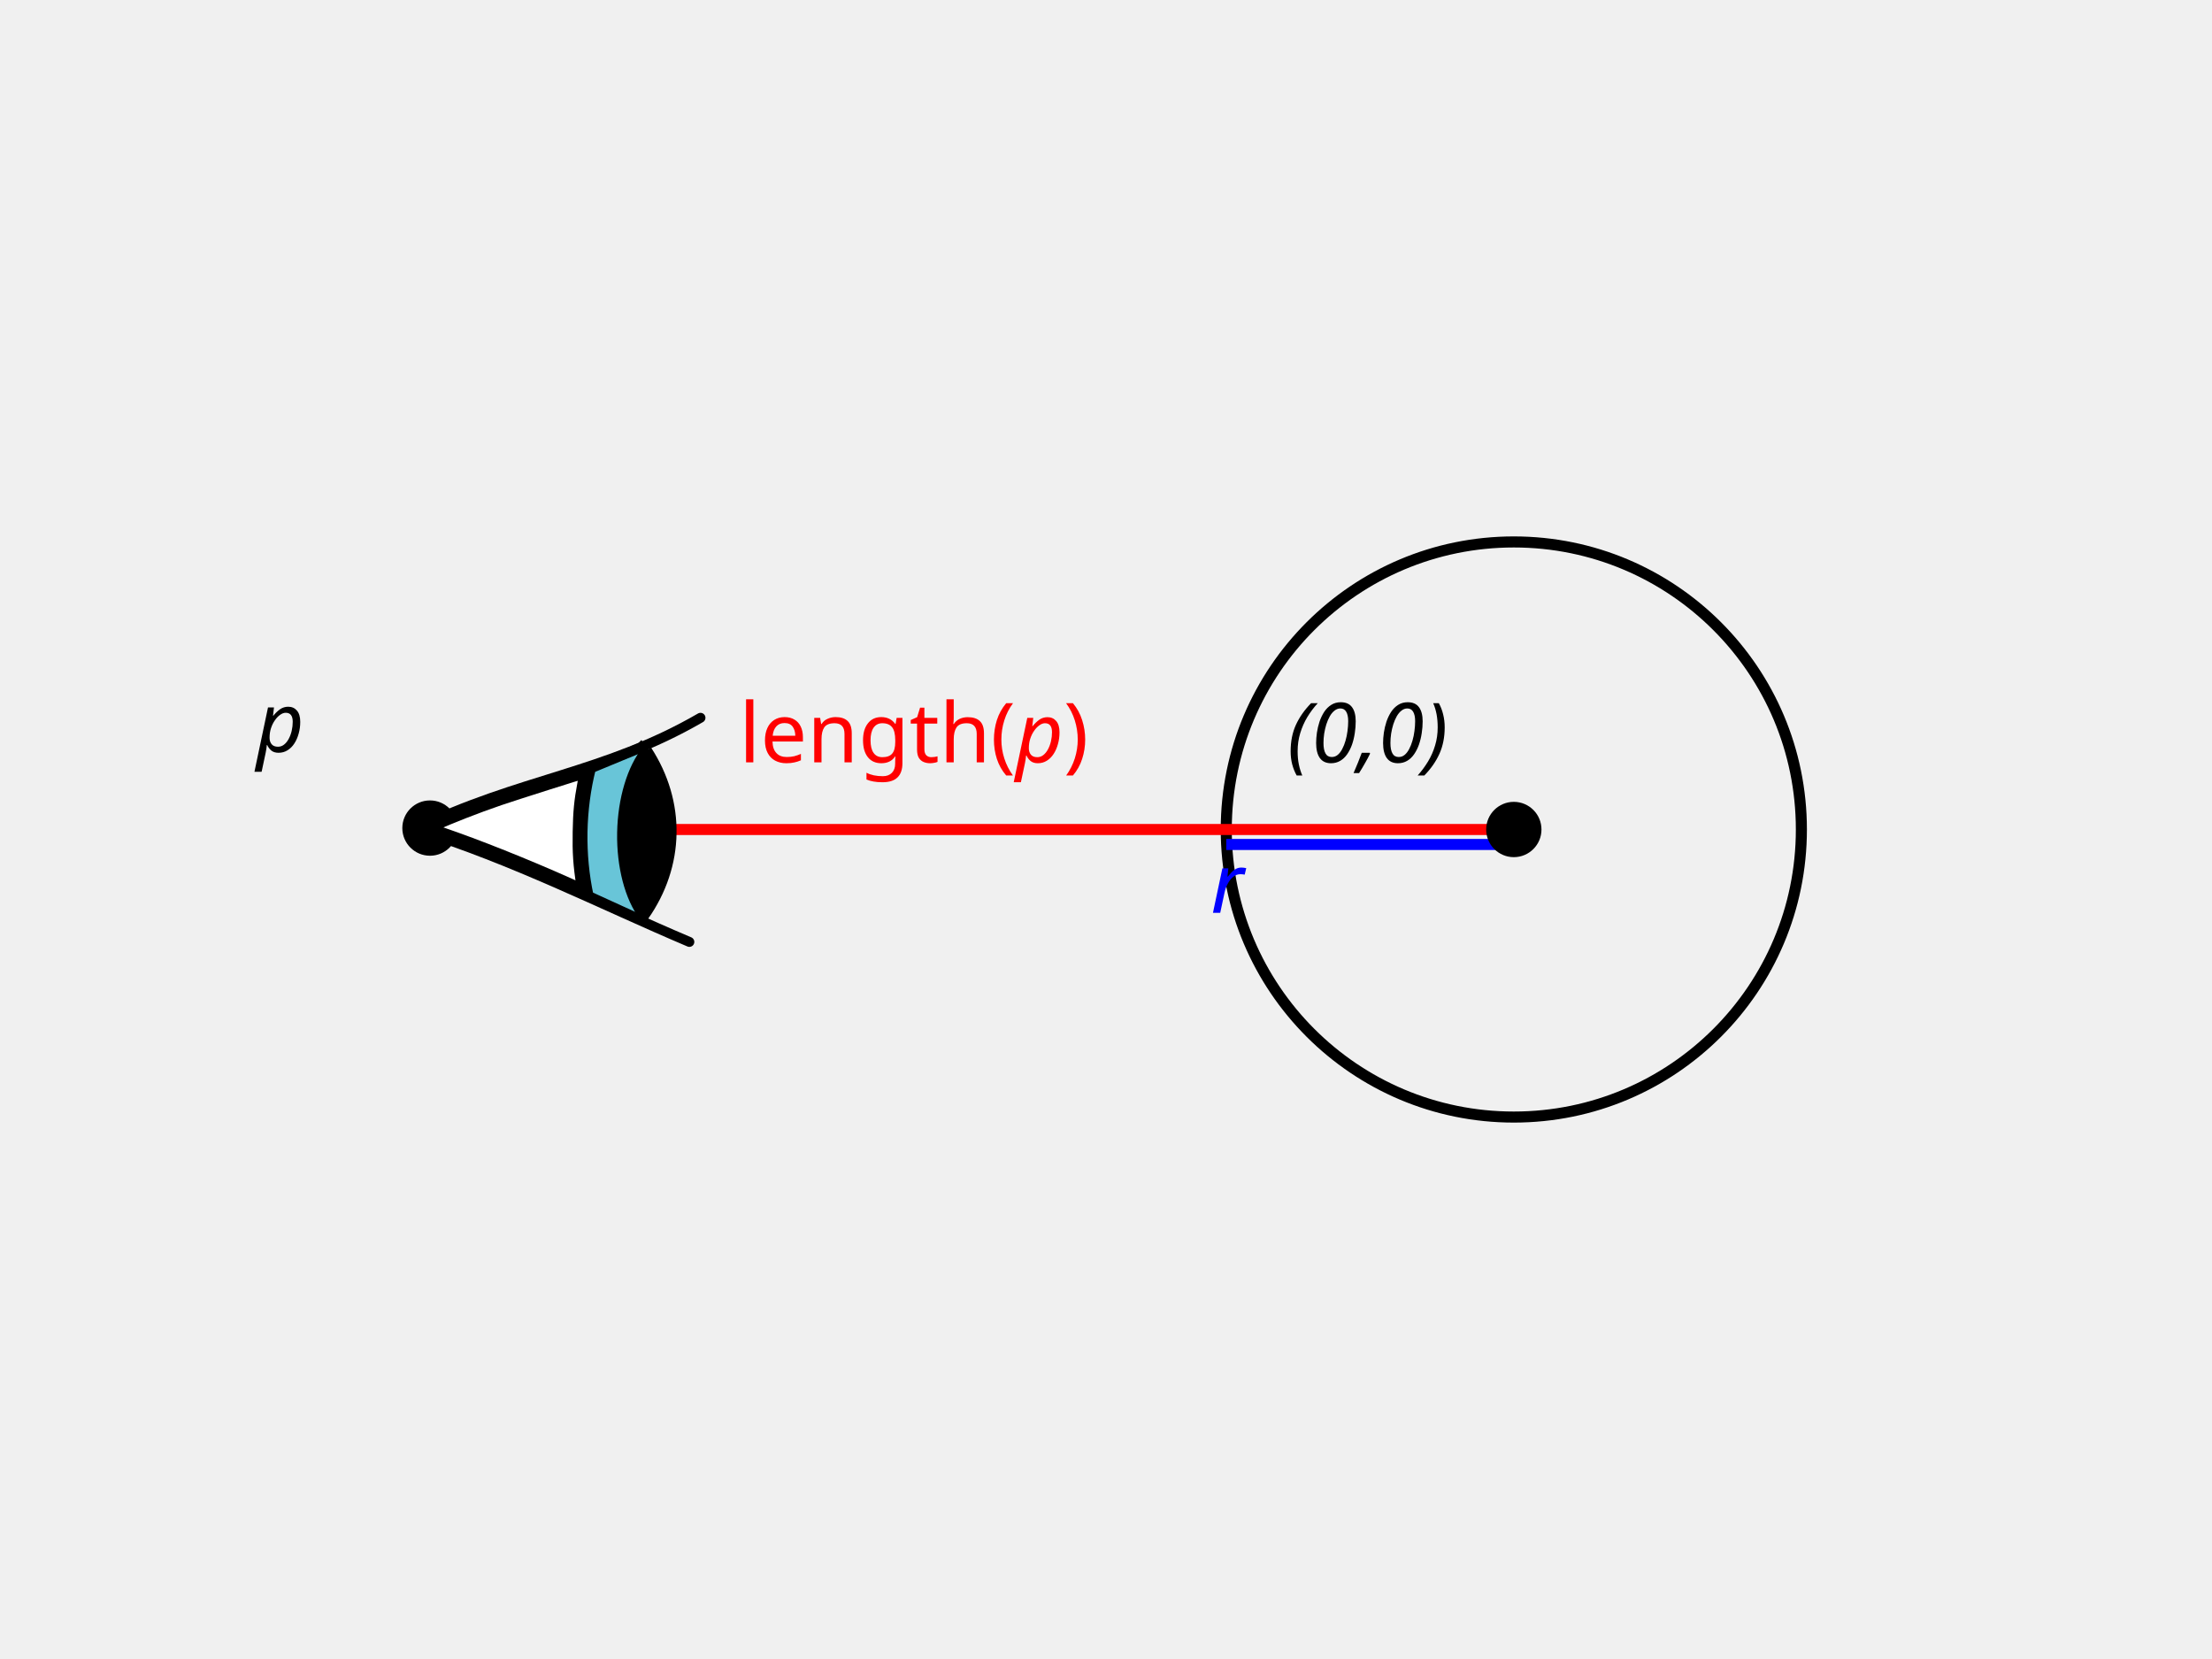
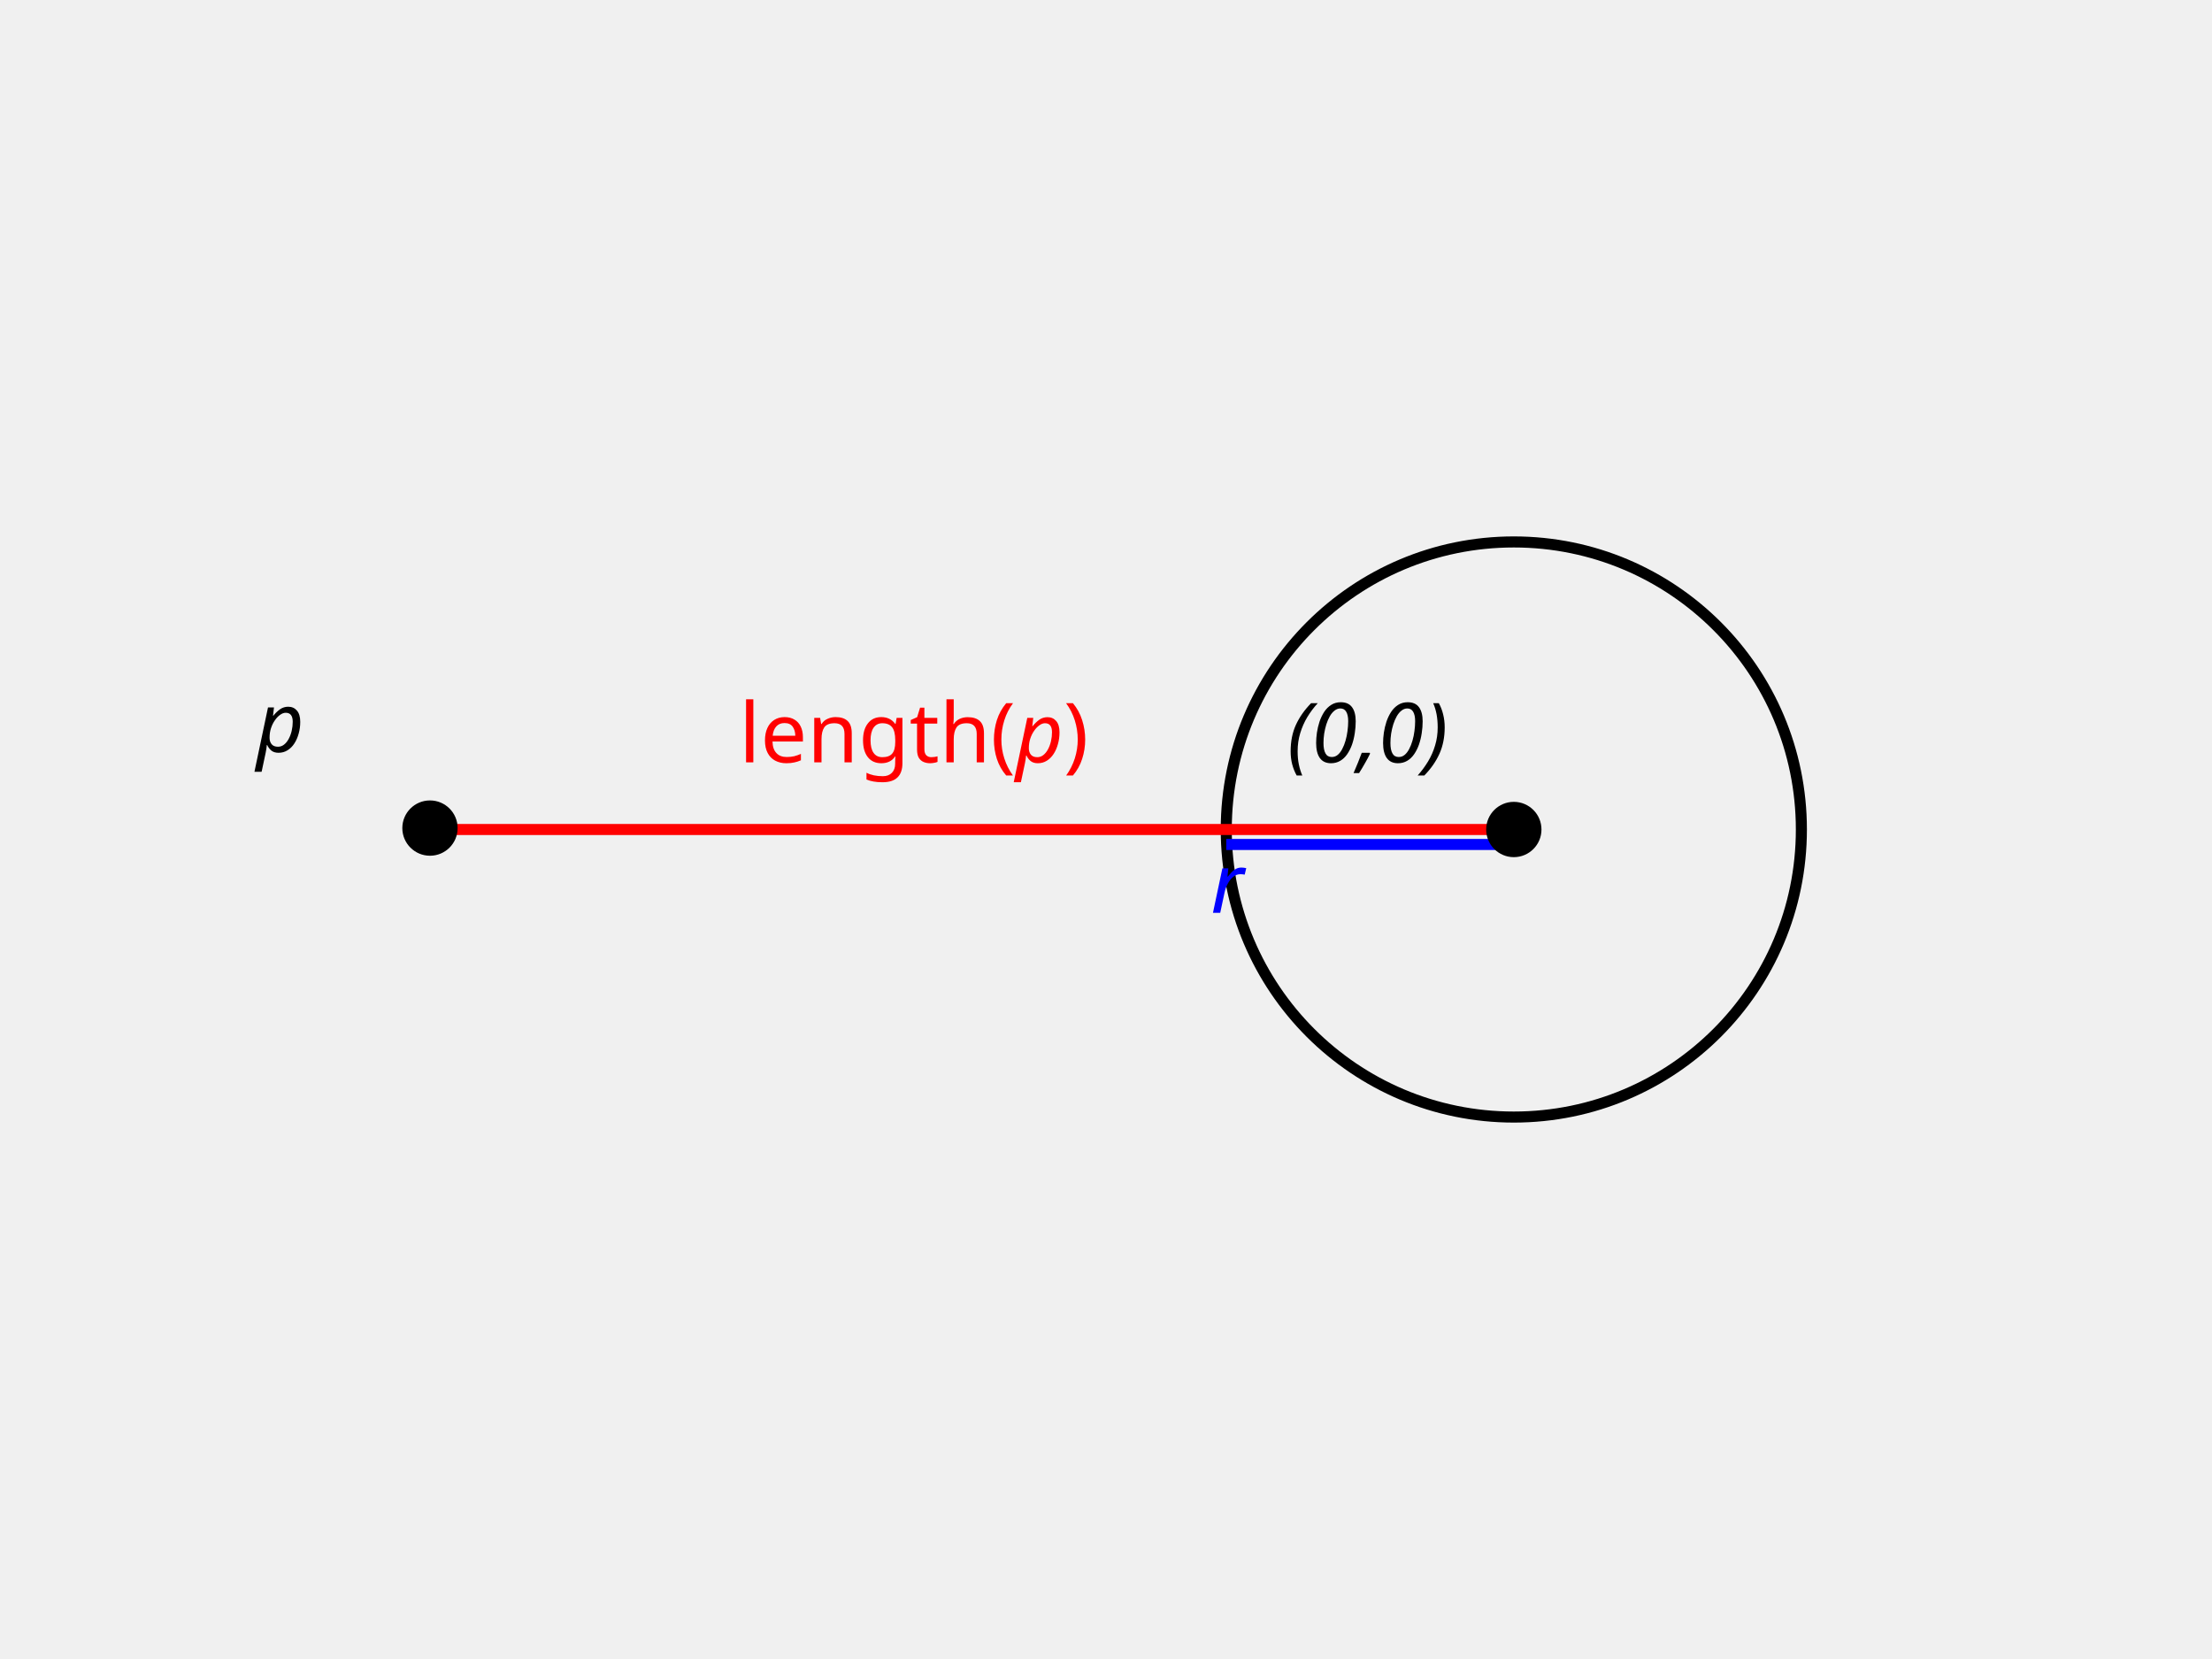
<svg xmlns="http://www.w3.org/2000/svg" width="400" height="300" viewBox="0 0 400 300" id="svg4213" version="1.1">
  <defs id="defs4215" />
  <g id="layer1" transform="translate(0,-752.3621)">
    <circle style="opacity:1;fill:none;fill-opacity:1;stroke:#000000;stroke-width:2;stroke-linecap:round;stroke-linejoin:round;stroke-miterlimit:4;stroke-dasharray:none;stroke-opacity:1" id="path4810" cx="273.747" cy="902.362" r="52" />
    <path style="fill:none;fill-rule:evenodd;stroke:#0000ff;stroke-width:2;stroke-linecap:butt;stroke-linejoin:miter;stroke-miterlimit:4;stroke-dasharray:none;stroke-opacity:1" d="m 221.747,905.069 52,0" id="path4216" />
-     <path style="fill:none;fill-rule:evenodd;stroke:#ff0000;stroke-width:2;stroke-linecap:butt;stroke-linejoin:miter;stroke-miterlimit:4;stroke-dasharray:none;stroke-opacity:1" d="m 273.747,902.362 -154.327,10e-6" id="path4818" />
+     <path style="fill:none;fill-rule:evenodd;stroke:#ff0000;stroke-width:2;stroke-linecap:butt;stroke-linejoin:miter;stroke-miterlimit:4;stroke-dasharray:none;stroke-opacity:1" d="m 273.747,902.362 -195.419,10e-6" id="path4818" />
    <circle id="path4812" style="fill:#000000;stroke:none;stroke-width:3;stroke-miterlimit:4;stroke-dasharray:none" cx="273.747" cy="902.362" r="5" />
    <text xml:space="preserve" style="font-style:normal;font-weight:normal;font-size:40px;line-height:125%;font-family:sans-serif;text-align:center;letter-spacing:0px;word-spacing:0px;text-anchor:middle;fill:#000000;fill-opacity:1;stroke:none;stroke-width:1px;stroke-linecap:butt;stroke-linejoin:miter;stroke-opacity:1" x="76.684" y="888.333" id="text4145">
      <tspan id="tspan4147" x="76.684" y="888.333" style="font-style:italic;font-variant:normal;font-weight:500;font-stretch:normal;font-size:15px;font-family:'CMU Serif';-inkscape-font-specification:'CMU Serif Medium Italic';text-align:center;text-anchor:middle">p</tspan>
    </text>
    <text xml:space="preserve" style="font-style:normal;font-weight:normal;font-size:40px;line-height:125%;font-family:sans-serif;letter-spacing:0px;word-spacing:0px;fill:#000000;fill-opacity:1;stroke:none;stroke-width:1px;stroke-linecap:butt;stroke-linejoin:miter;stroke-opacity:1" x="273.329" y="890.222" id="text4145-4">
      <tspan id="tspan4147-2" x="273.329" y="890.222" style="font-style:italic;font-variant:normal;font-weight:500;font-stretch:normal;font-size:15px;font-family:'CMU Serif';-inkscape-font-specification:'CMU Serif Medium Italic';text-align:center;text-anchor:middle">(0,0)</tspan>
    </text>
    <circle id="path4812-2" style="fill:#000000;stroke:none;stroke-width:3;stroke-miterlimit:4;stroke-dasharray:none" cx="77.753" cy="902.105" r="5" />
-     <g transform="matrix(0.5976922,0.01076151,-0.01076151,0.5976922,-52.71649,598.9636)" id="layer1-7">
-       <path id="path4159" d="m 290.681,477.607 -14.97,6.509 a 30.171,51.793 0 0 0 -2.2,19.336 30.171,51.793 0 0 0 2.205,19.346 l 14.966,6.507 a 68.645,51.698 0 0 0 0,-51.699 z" style="opacity:1;fill:#68c5d8;fill-opacity:1;stroke:#000000;stroke-width:3;stroke-miterlimit:4;stroke-dasharray:none;stroke-opacity:1" />
-       <path id="path4150" d="m 292.509,478.342 a 15.757,30.191 0 0 0 -7.03,25.114 15.757,30.191 0 0 0 7.046,25.136 62.98,51.698 0 0 0 -0.017,-50.249 z" style="opacity:1;fill:#000000;fill-opacity:1;stroke:#000000;stroke-width:3;stroke-miterlimit:4;stroke-dasharray:none;stroke-opacity:1" />
-       <path id="path4171" d="m 308.566,468.262 c -28.815,17.407 -54.352,19.294 -85.565,35.195 30.155,8.837 56.258,21.711 83.415,32.654" style="fill:none;fill-rule:evenodd;stroke:#000000;stroke-width:3;stroke-linecap:round;stroke-linejoin:round;stroke-miterlimit:4;stroke-dasharray:none;stroke-opacity:1" />
-       <path transform="translate(221.5017,466.7511)" id="path4211" d="M 48.212,52.155 C 35.09,46.576 20.376,41.011 9.528,37.525 L 5.845,36.342 7.318,35.63 C 11.921,33.403 20.011,30.077 26.822,27.611 c 4.632,-1.677 25.209,-8.614 25.295,-8.527 0.029,0.029 -0.176,1.403 -0.456,3.053 -0.876,5.154 -1.132,8.417 -1.136,14.49 -0.005,6.353 0.324,10.155 1.418,16.396 0.064,0.365 0.046,0.657 -0.04,0.649 -0.086,-0.008 -1.747,-0.69 -3.691,-1.517 z" style="opacity:1;fill:#ffffff;fill-opacity:1;stroke:#000000;stroke-width:3;stroke-linecap:round;stroke-linejoin:round;stroke-miterlimit:4;stroke-dasharray:none;stroke-opacity:1" />
-     </g>
    <text xml:space="preserve" style="font-style:normal;font-weight:normal;font-size:40px;line-height:125%;font-family:sans-serif;text-align:center;letter-spacing:0px;word-spacing:0px;text-anchor:middle;fill:#0000ff;fill-opacity:1;stroke:none;stroke-width:1px;stroke-linecap:butt;stroke-linejoin:miter;stroke-opacity:1" x="247.908" y="917.43" id="text4145-1">
      <tspan id="tspan4147-27" x="247.908" y="917.43" style="font-style:italic;font-variant:normal;font-weight:500;font-stretch:normal;font-size:15px;font-family:'CMU Serif';-inkscape-font-specification:'CMU Serif Medium Italic';text-align:center;text-anchor:middle;fill:#0000ff">r</tspan>
    </text>
    <text xml:space="preserve" style="font-style:normal;font-weight:normal;font-size:40px;line-height:125%;font-family:sans-serif;text-align:center;letter-spacing:0px;word-spacing:0px;text-anchor:middle;fill:#ff0000;fill-opacity:1;stroke:none;stroke-width:1px;stroke-linecap:butt;stroke-linejoin:miter;stroke-opacity:1" x="191.231" y="890.222" id="text4145-1-9">
      <tspan id="tspan4147-27-7" x="191.231" y="890.222" style="font-style:normal;font-variant:normal;font-weight:500;font-stretch:normal;font-size:15px;font-family:'CMU Serif';-inkscape-font-specification:'CMU Serif Medium';text-align:center;text-anchor:middle;fill:#ff0000">length(<tspan style="font-style:italic;font-variant:normal;font-weight:500;font-stretch:normal;font-family:'CMU Serif';-inkscape-font-specification:'CMU Serif Medium Italic'" id="tspan4256">p</tspan>)</tspan>
    </text>
  </g>
</svg>
